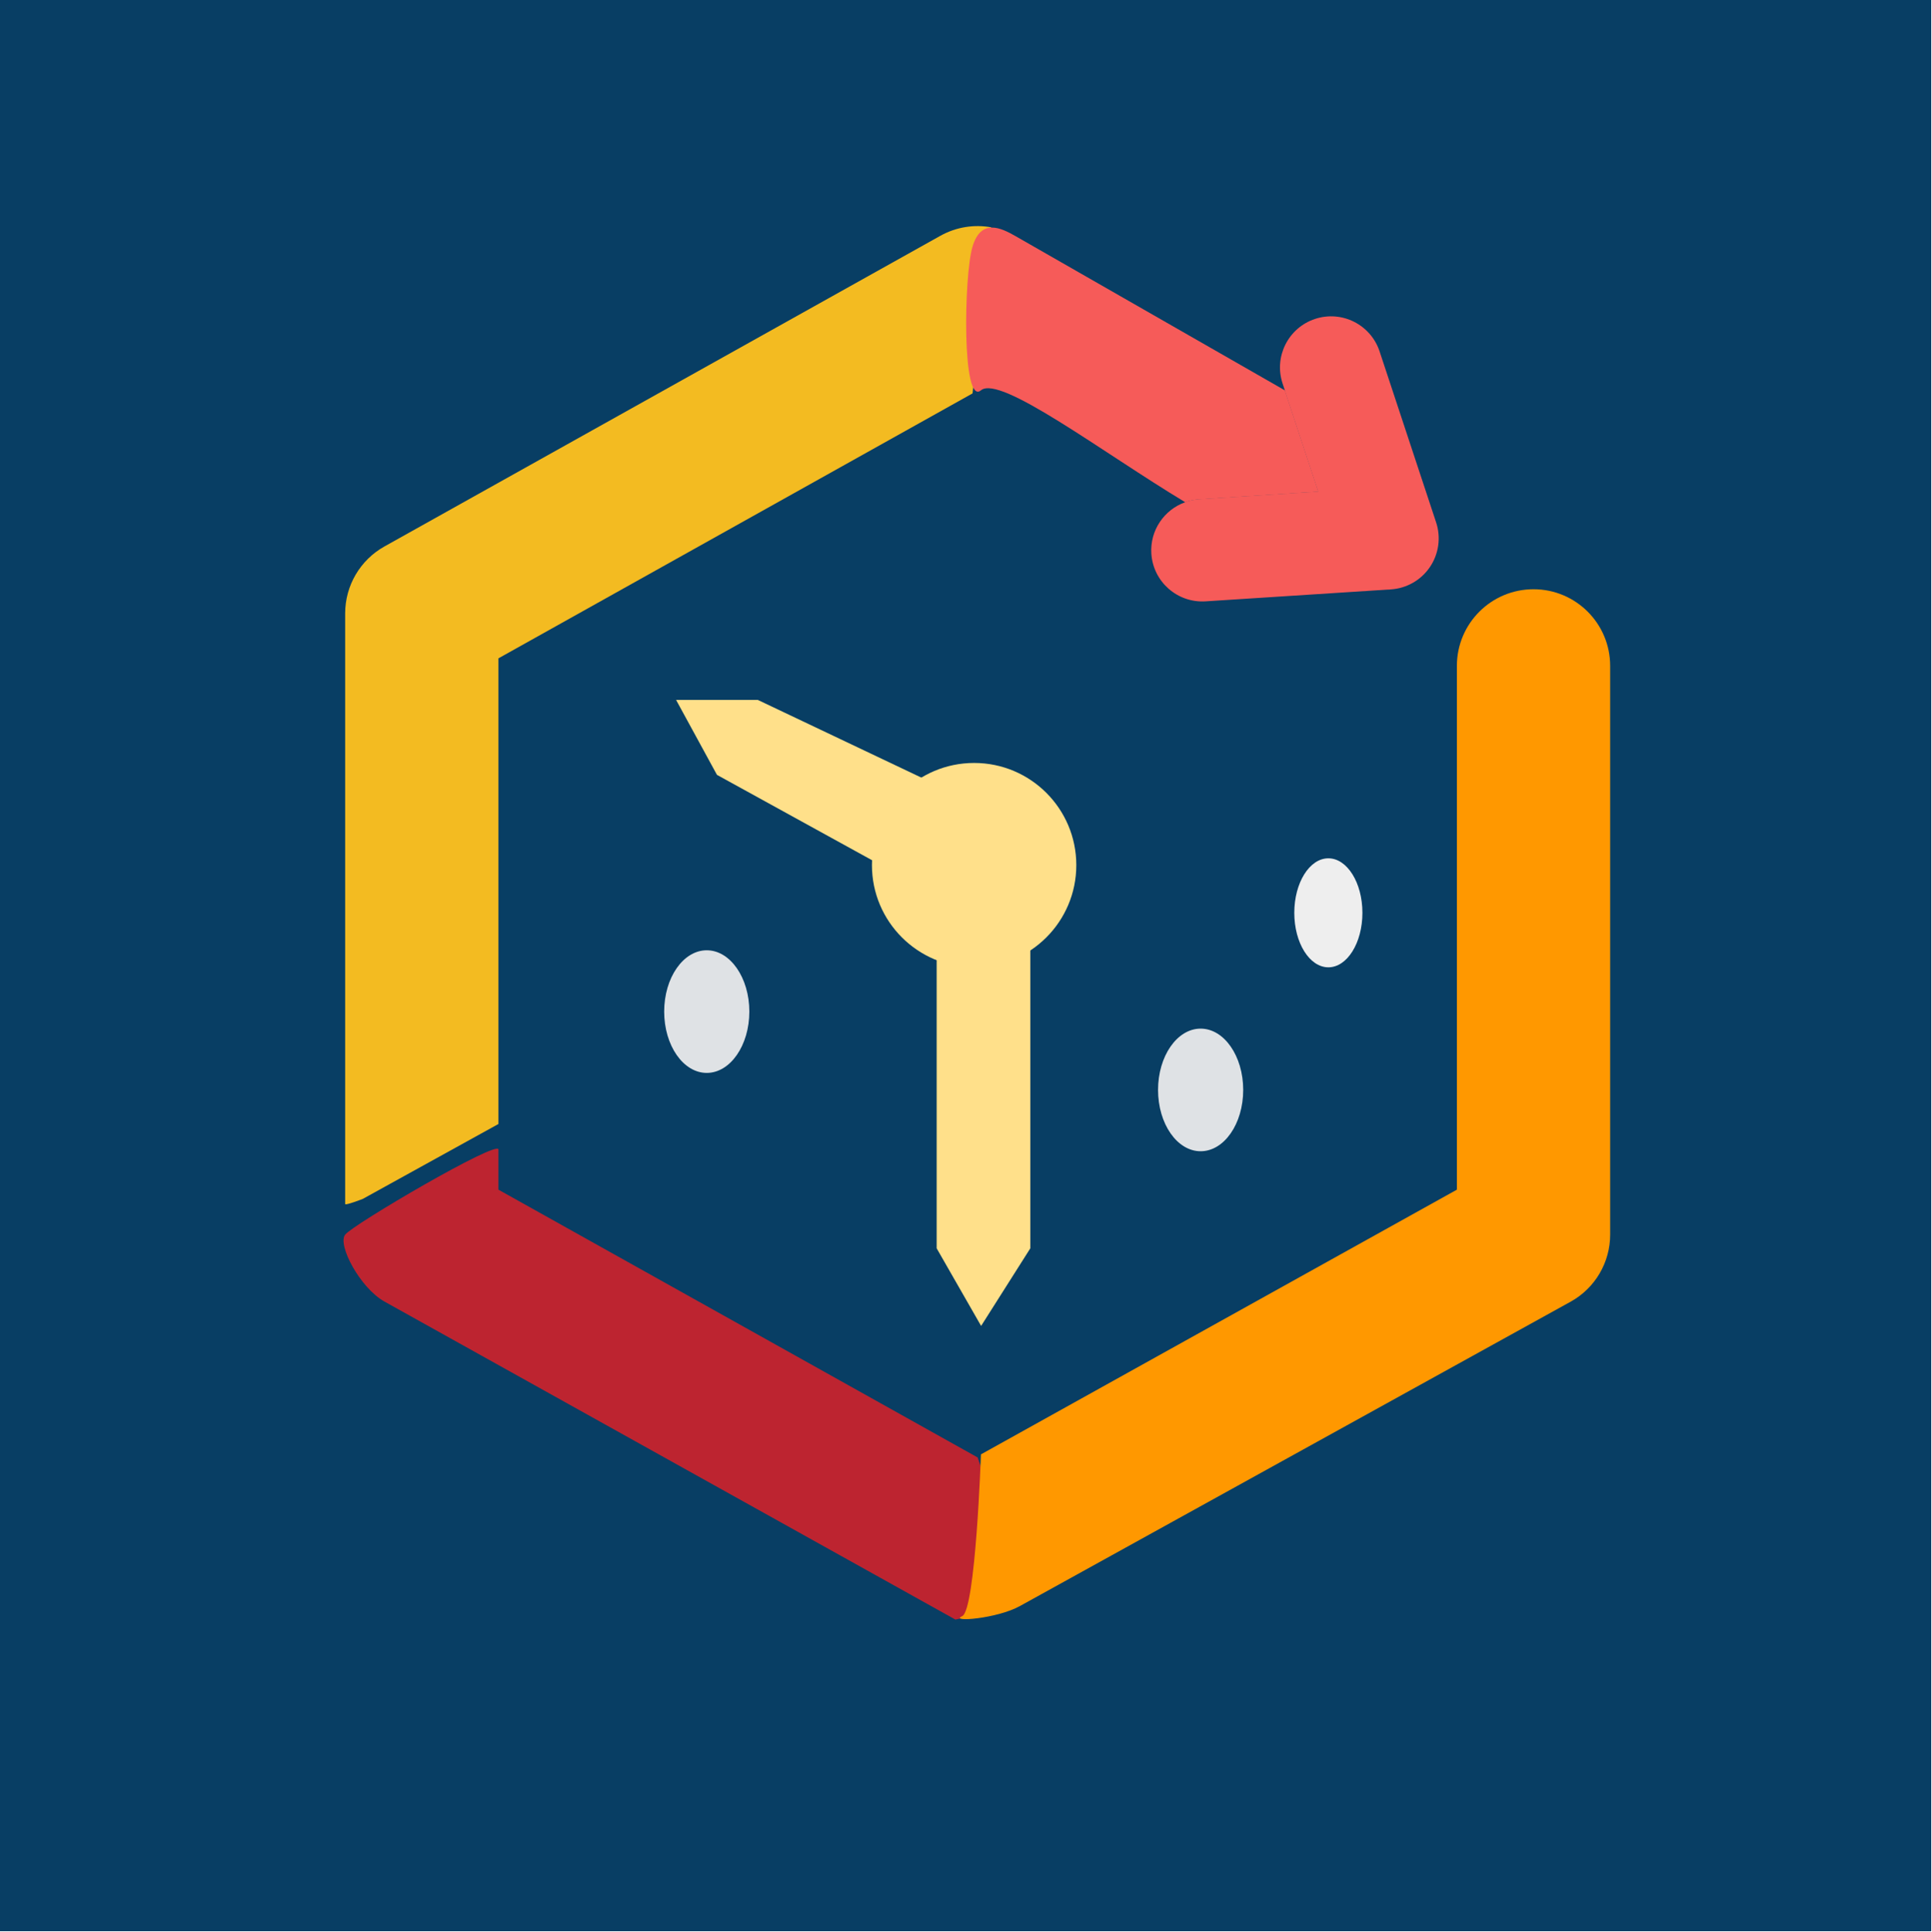
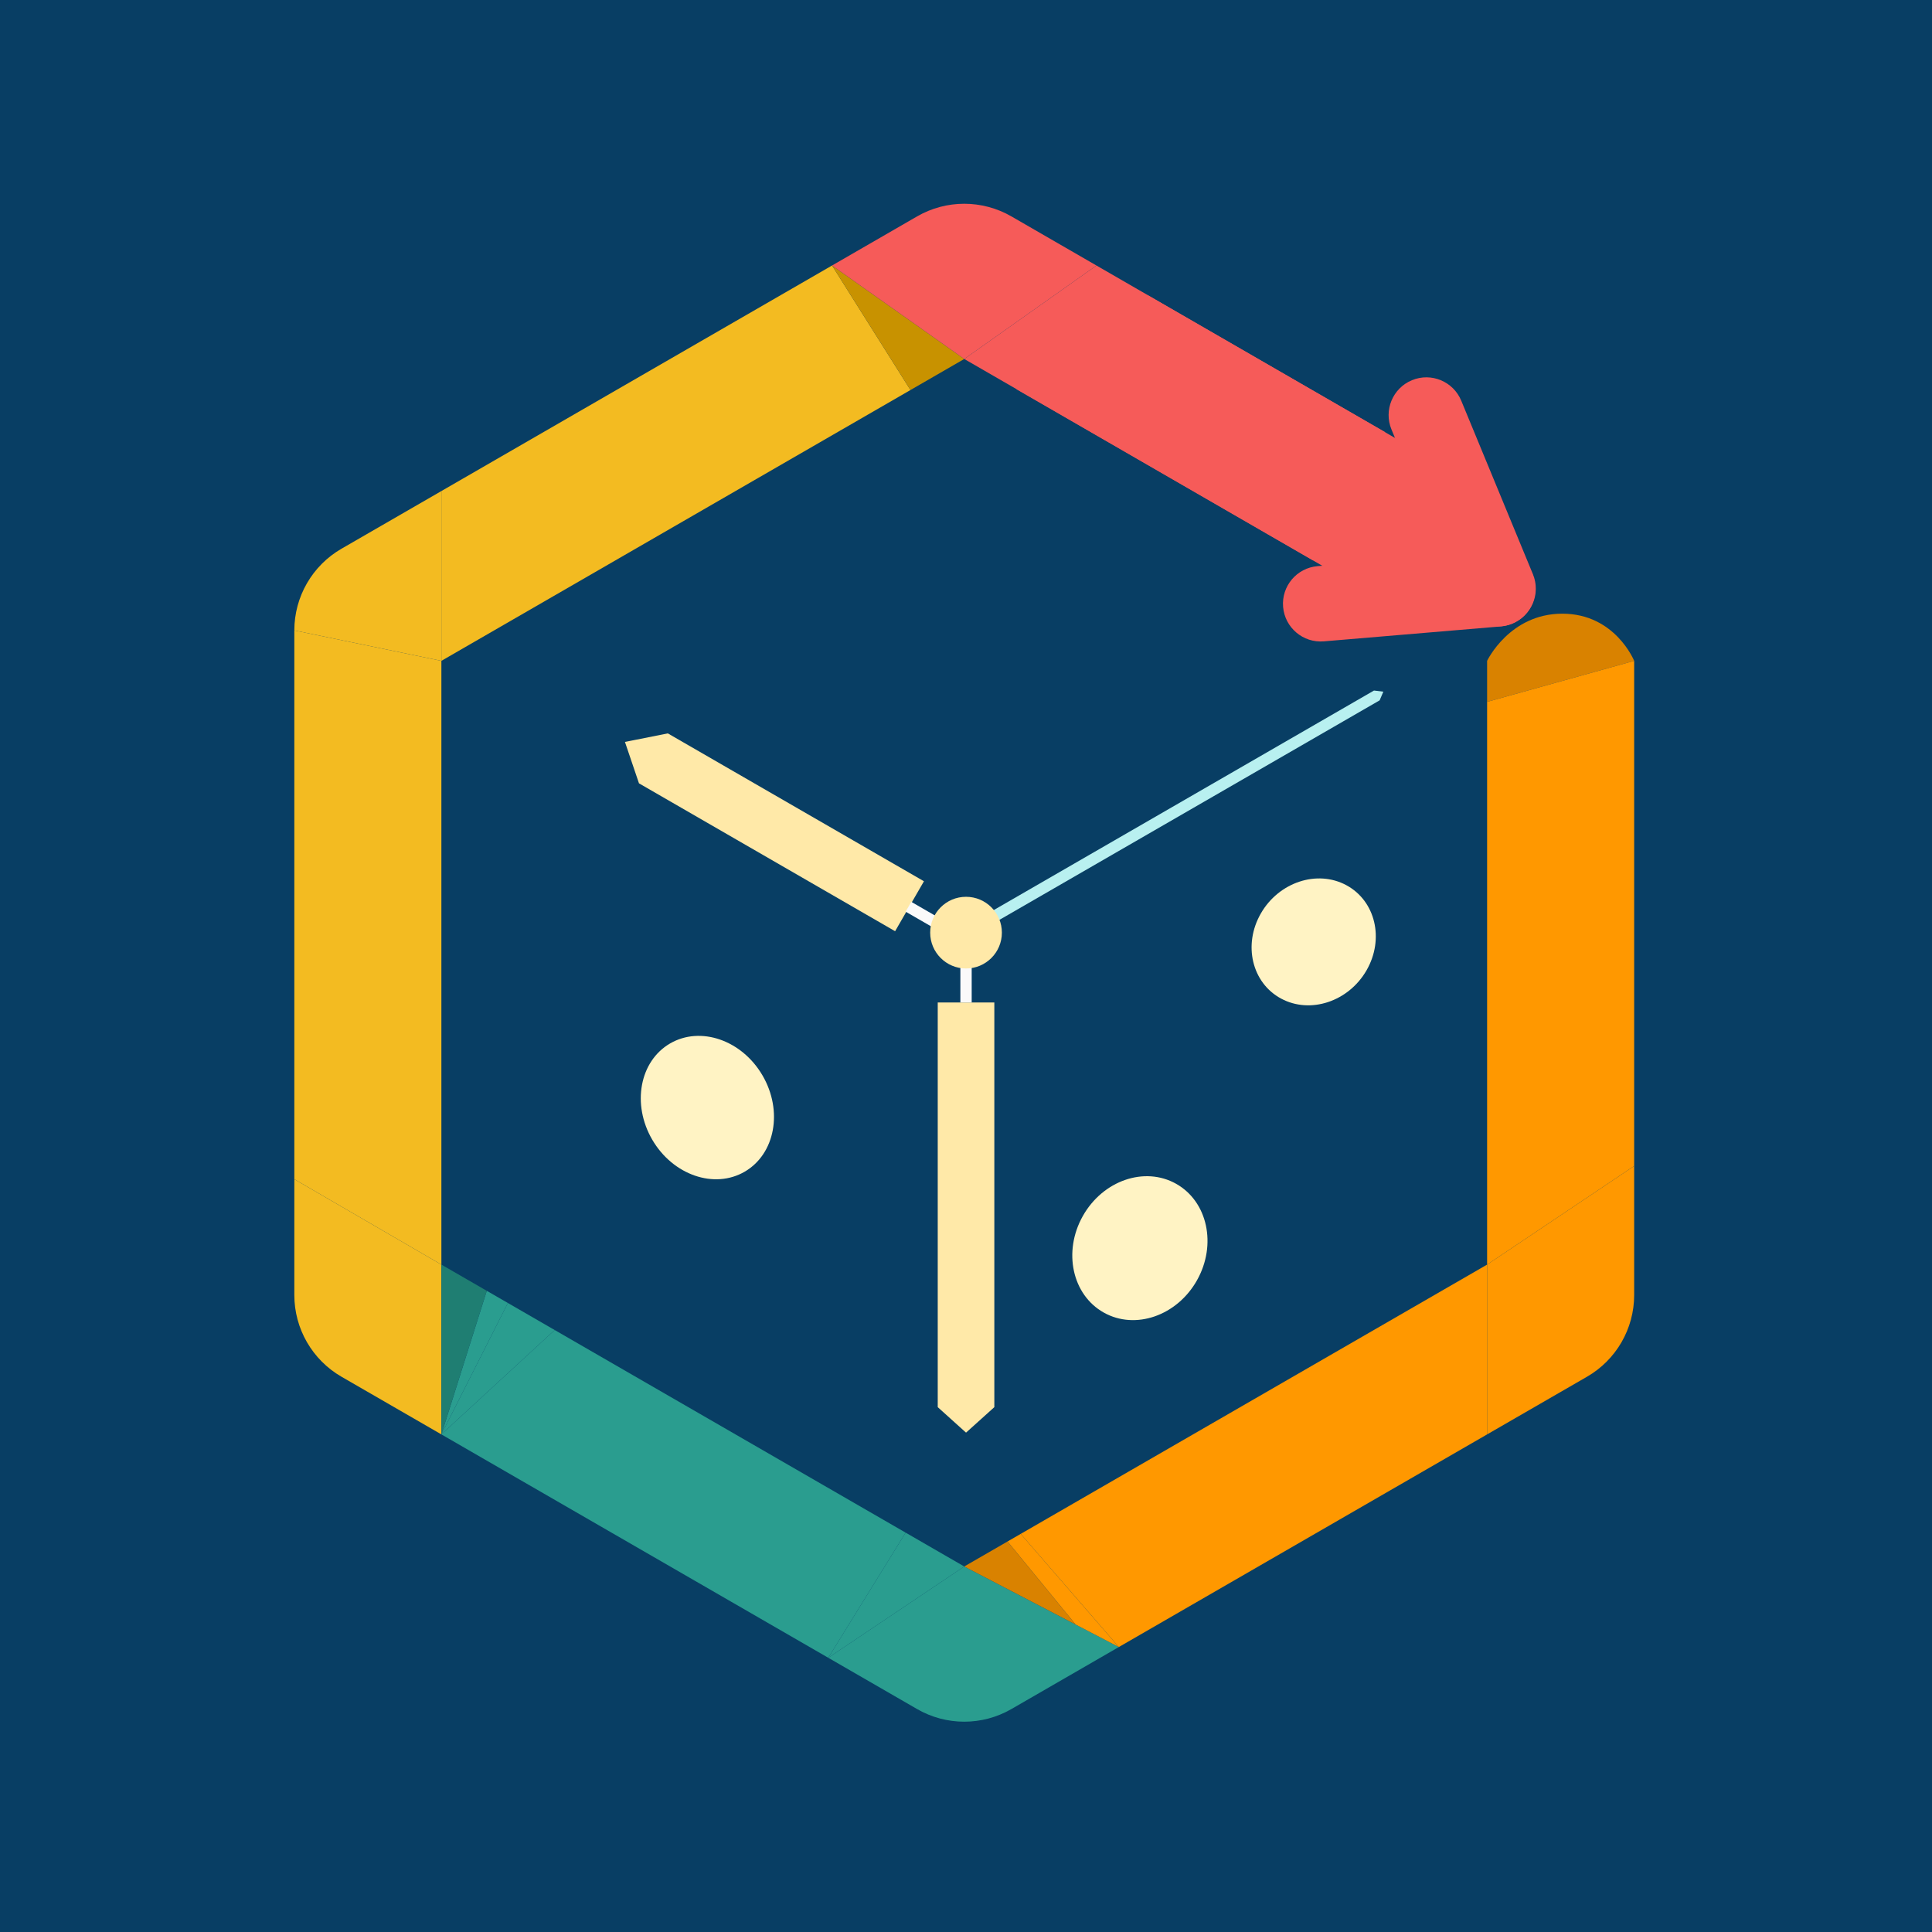
- <svg xmlns="http://www.w3.org/2000/svg" width="567" height="567" viewBox="0 0 567 567" fill="none">
-   <rect width="567" height="567" fill="#083E64" />
-   <path d="M222.5 205.5L302.5 243.5V366.5L288.052 389.291L275 366.5V263L210.5 227.5L198.5 205.5H222.5Z" fill="#FFE08A" />
-   <path d="M220 297C220 306.941 214.404 315 207.5 315C200.596 315 195 306.941 195 297C195 287.059 200.596 279 207.5 279C214.404 279 220 287.059 220 297Z" fill="#EEEEEE" fill-opacity="0.933" />
-   <path d="M365 320C365 329.941 359.404 338 352.5 338C345.596 338 340 329.941 340 320C340 310.059 345.596 302 352.5 302C359.404 302 365 310.059 365 320Z" fill="#EEEEEE" fill-opacity="0.933" />
-   <path d="M400 268C400 276.837 395.523 284 390 284C384.477 284 380 276.837 380 268C380 259.163 384.477 252 390 252C395.523 252 400 259.163 400 268Z" fill="#EEEEEE" />
-   <path d="M316 254C316 270.569 302.569 284 286 284C269.431 284 256 270.569 256 254C256 237.431 269.431 224 286 224C302.569 224 316 237.431 316 254Z" fill="#FFE08A" />
-   <path d="M146.338 330L106.5 352C106.5 352 101.338 354 101.338 353.5C101.338 353 101.338 180.085 101.338 180.085C101.338 171.934 105.747 164.42 112.862 160.443L276.061 69.243C280.788 66.602 286.057 65.848 291 66.736L285.534 115.5L146.338 193.285V330Z" fill="#F3BB21" />
-   <path d="M101.338 362.484C103.675 359.469 146.338 334.5 146.338 337.5C146.338 340.5 146.338 349.283 146.338 349.283L287.037 427.91L295 451.5C295 451.5 286.5 467 295 469C303.5 471 280.5 475.5 280.5 475.5L112.862 382.126C105.747 378.15 99 365.5 101.338 362.484Z" fill="#BD2430" />
-   <path d="M282.5 474.5C286.439 472.674 288 427 288 427L427.738 349.283V195.5C427.738 183.074 437.812 173 450.238 173C462.664 173 472.738 183.074 472.738 195.5V362.484C472.738 370.635 468.329 378.15 461.214 382.126L299.5 471.5C292.679 475.312 278.561 476.326 282.5 474.5Z" fill="#FF9800" />
-   <path fill-rule="evenodd" clip-rule="evenodd" d="M347.971 147.446L383 168.5C393.784 174.675 406.554 171.641 412.729 160.858C418.904 150.074 415.168 136.327 404.384 130.152L377.225 114.6L387.062 144.353L352.034 146.613C350.612 146.705 349.25 146.992 347.971 147.446Z" fill="#F65B59" />
-   <path d="M386.092 93.636C393.958 91.035 402.442 95.303 405.043 103.169L421.638 153.364C423.096 157.774 422.429 162.612 419.831 166.463C417.233 170.313 412.997 172.743 408.362 173.042L353.966 176.551C345.699 177.084 338.564 170.815 338.031 162.548C337.59 155.702 341.812 149.634 347.971 147.446C349.25 146.992 350.612 146.705 352.034 146.613L387.062 144.353L377.225 114.6L376.559 112.587C373.959 104.721 378.227 96.236 386.092 93.636Z" fill="#F65B59" />
-   <path d="M377.225 114.6L387.062 144.353L352.034 146.613C350.612 146.705 349.25 146.992 347.971 147.446C323.965 133.018 293.633 109.905 288 114.6C282.367 119.294 283 81 285.5 72.5C288 64 293.895 66.883 298.218 69.359L377.225 114.6Z" fill="#F65B59" />
+ <svg xmlns="http://www.w3.org/2000/svg" width="512" height="512" viewBox="0 0 512 512" fill="none">
+   <rect width="512" height="512" fill="#083E64" />
+   <path d="M241.283 103.361L116.971 175.133V130.133L220.5 70.36L241.283 103.361Z" fill="#F3BB21" />
+   <path d="M241.283 103.361L220.5 70.36L255.535 95.133L241.283 103.361Z" fill="#C89200" />
+   <path d="M78 167.066C78 158.135 82.765 149.882 90.5 145.416L116.971 130.133V175.133L78 167.066Z" fill="#F3BB21" />
+   <path d="M78 312.5V167.066L116.971 175.133V335.133L78 312.5Z" fill="#F3BB21" />
+   <path d="M90.5 364.849C82.765 360.384 78 352.13 78 343.199V312.5L116.971 335.133V380.132L90.5 364.849Z" fill="#F3BB21" />
+   <path d="M219.5 439.328L240 406.163L255.535 415.133L219.5 439.328Z" fill="#2A9D8F" />
+   <path d="M240 406.163L219.5 439.328L116.971 380.132L147 352.47L240 406.163Z" fill="#2A9D8F" />
+   <path d="M134.592 345.306L147 352.47L116.971 380.132L134.592 345.306Z" fill="#2A9D8F" />
+   <path d="M129 342.078L134.592 345.306L116.971 380.132L129 342.078Z" fill="#2A9D8F" />
+   <path d="M129 342.078L116.971 380.132V335.133L129 342.078Z" fill="#1F7E72" />
+   <path d="M255.535 415.133L296.5 436.482L268.035 452.916C260.3 457.382 250.77 457.382 243.035 452.916L219.5 439.328L255.535 415.133Z" fill="#2A9D8F" />
+   <path d="M296.5 436.482L270.5 406.493L394.1 335.133V380.132L296.5 436.482Z" fill="#FF9800" />
+   <path d="M270.5 406.493L296.5 436.482L285.022 430.5L267 408.513L270.5 406.493Z" fill="#FF9800" />
+   <path d="M255.535 415.133L267 408.513L285.022 430.5L255.535 415.133Z" fill="#D98200" />
+   <path d="M433.07 309V343.199C433.07 352.13 428.305 360.384 420.57 364.849L394.1 380.132V335.133L433.07 309Z" fill="#FF9800" />
+   <path fill-rule="evenodd" clip-rule="evenodd" d="M394.1 186V175.133C394.1 175.133 400.035 162.632 414.035 162.632C428.035 162.632 433.07 175.133 433.07 175.133L394.1 186Z" fill="#D98200" />
+   <path fill-rule="evenodd" clip-rule="evenodd" d="M394.1 335.133V186L433.07 175.133V309L394.1 335.133Z" fill="#FF9800" />
+   <path d="M202.071 285C207.54 294.378 205.433 305.795 197.366 310.499C189.298 315.203 178.325 311.414 172.856 302.036C167.387 292.658 169.494 281.241 177.562 276.537C185.629 271.833 196.602 275.622 202.071 285Z" fill="#FFF3C4" />
+   <path d="M317.221 339.279C311.927 348.703 300.858 352.536 292.5 347.84C284.141 343.145 281.657 331.698 286.952 322.273C292.247 312.849 303.315 309.016 311.674 313.712C320.032 318.408 322.516 329.855 317.221 339.279Z" fill="#FFF3C4" />
+   <path d="M362.147 257.147C357.373 265.445 347.233 268.797 339.5 264.634C331.766 260.471 329.366 250.369 334.14 242.07C338.914 233.772 349.054 230.419 356.787 234.582C364.521 238.746 366.921 248.848 362.147 257.147Z" fill="#FFF3C4" />
+   <path d="M169.336 207.593L165.616 196.619L176.98 194.354L244.856 233.543L237.213 246.781L169.336 207.593Z" fill="#FFE9A8" />
+   <path d="M248.509 265.661H263.509V372.908L256.009 379.661L248.509 372.908V265.661Z" fill="#FFE9A8" />
+   <path d="M240 241.598L241.5 239L256.222 247.5L254.722 250.098L240 241.598Z" fill="#FAFAFA" />
+   <path d="M254.509 248.661H257.509V265.661H254.509V248.661Z" fill="#FAFAFA" />
+   <path d="M364.119 183L366.601 183.299L365.619 185.598L256.5 248.598L255 246L364.119 183Z" fill="#B8F0F0" />
+   <path d="M265.509 247.161C265.509 252.408 261.256 256.661 256.009 256.661C250.763 256.661 246.509 252.408 246.509 247.161C246.509 241.914 250.763 237.661 256.009 237.661C261.256 237.661 265.509 241.914 265.509 247.161Z" fill="#FFE9A8" />
+   <path d="M269.331 103.118L304.366 78.346L397.731 132.25L378.246 166L269.331 103.118Z" fill="#F65B59" />
+   <path d="M368.757 113.818C366.649 108.713 369.078 102.866 374.182 100.757C379.287 98.649 385.134 101.078 387.243 106.182L406.243 152.182C408.351 157.287 405.922 163.134 400.818 165.243C395.713 167.351 389.866 164.922 387.757 159.818L368.757 113.818Z" fill="#F65B59" />
+   <path d="M350.839 169.965C345.336 170.428 340.499 166.343 340.035 160.84C339.571 155.337 343.657 150.499 349.16 150.035L396.053 146.084C401.556 145.62 406.394 149.705 406.858 155.209C407.322 160.712 403.236 165.55 397.733 166.013L350.839 169.965Z" fill="#F65B59" />
+   <path d="M255.535 95.133L290.57 70.36L367.035 114.507L348.035 148.537L255.535 95.133Z" fill="#F65B59" />
+   <path d="M243.035 57.349C250.77 52.883 260.3 52.883 268.035 57.349L290.57 70.36L255.535 95.133L220.5 70.36L243.035 57.349Z" fill="#F65B59" />
</svg>
